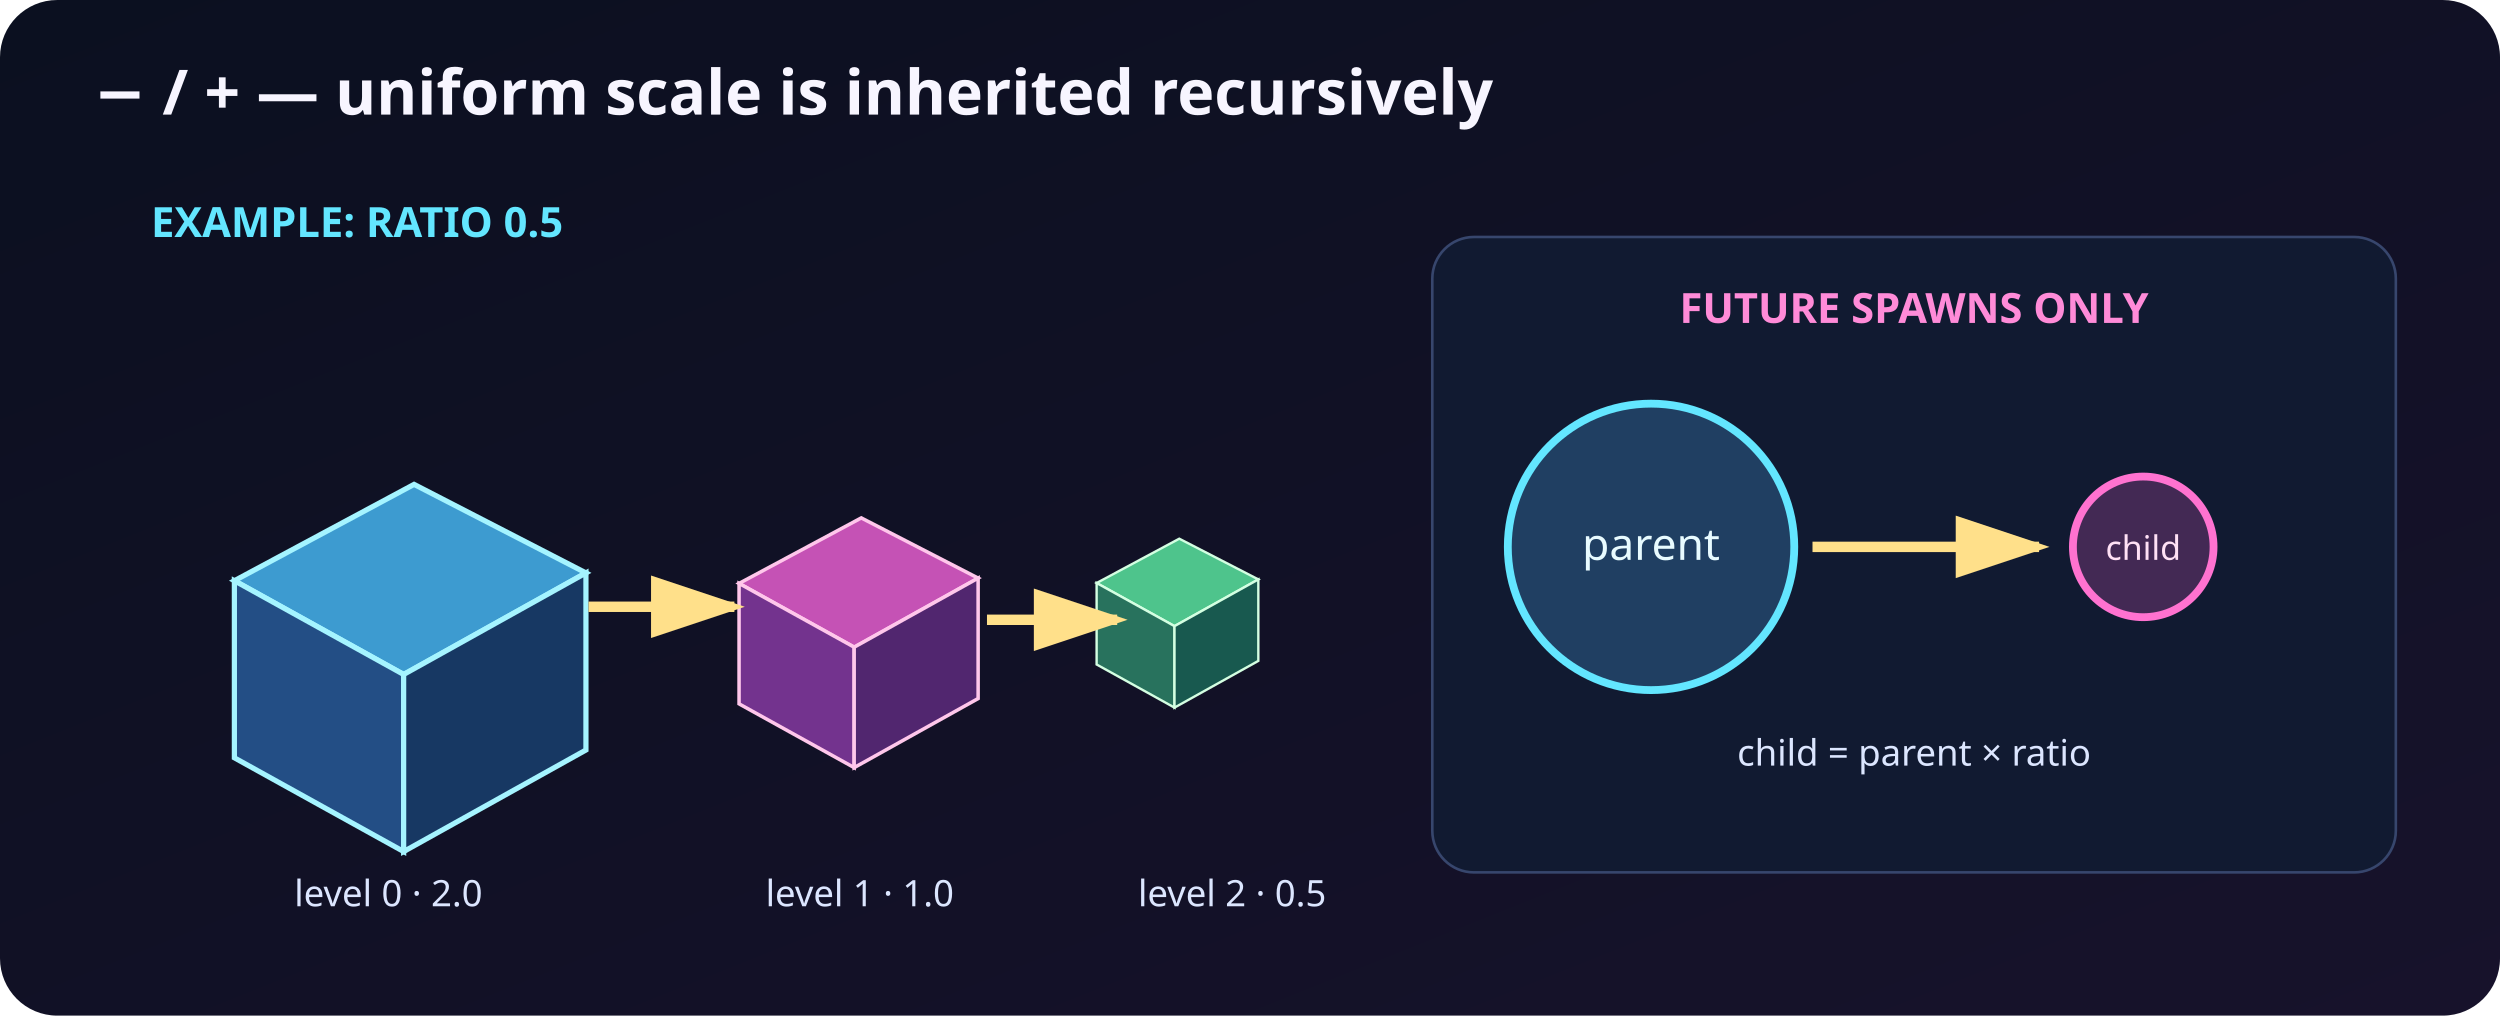
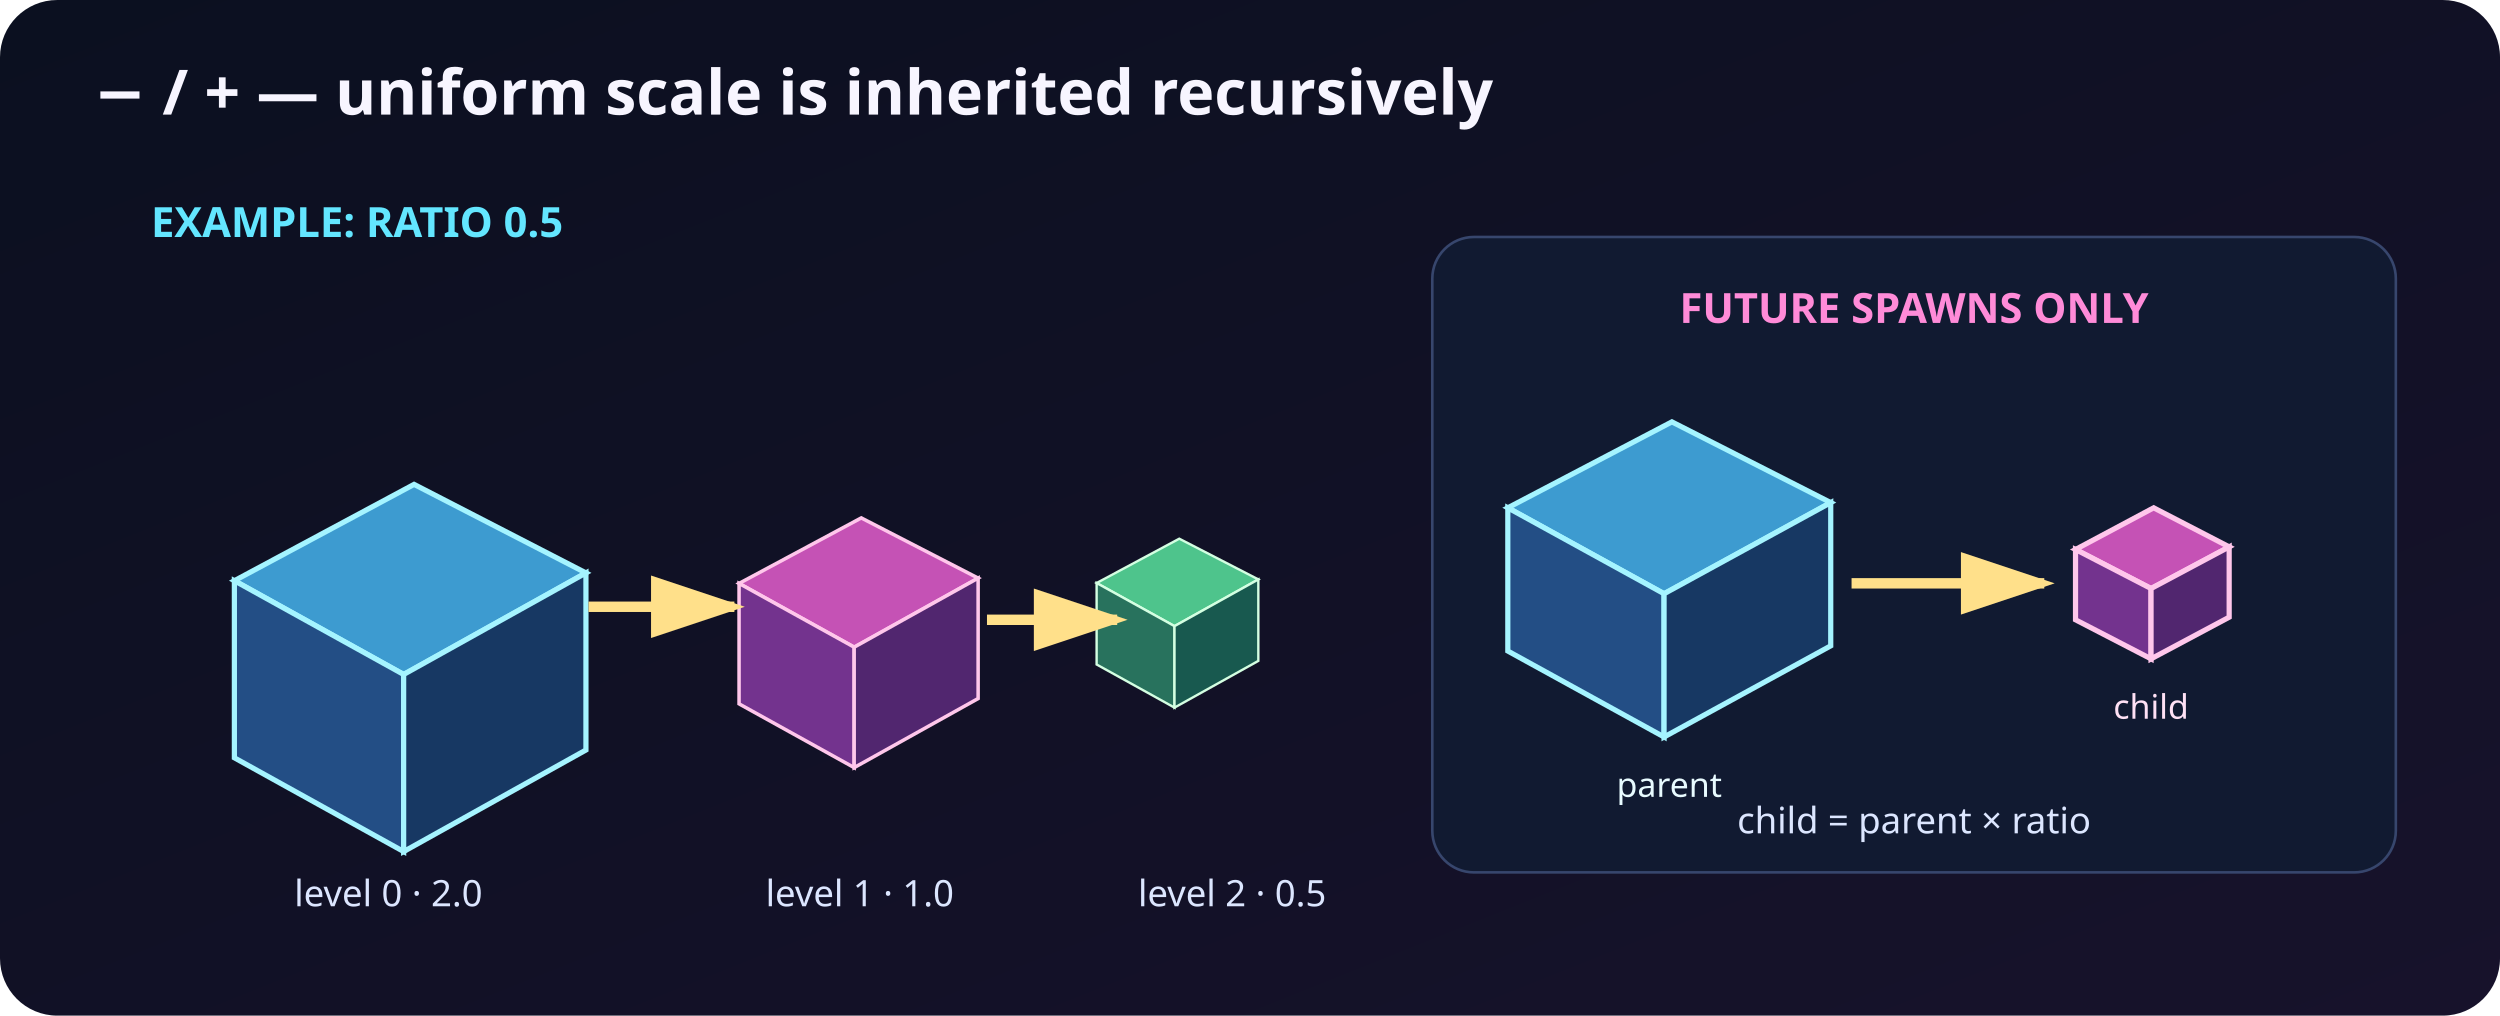
<svg xmlns="http://www.w3.org/2000/svg" width="960" height="390" viewBox="0 0 960 390" role="img" aria-labelledby="title desc">
  <defs>
    <linearGradient id="bg" x2="1" y2="1">
      <stop stop-color="#0b1020" />
      <stop offset="1" stop-color="#17122b" />
    </linearGradient>
    <marker id="a" markerWidth="10" markerHeight="10" refX="8" refY="3" orient="auto">
      <path d="M0 0L9 3 0 6Z" fill="#ffe08a" />
    </marker>
  </defs>
  <rect width="960" height="390" rx="22" fill="url(#bg)" />
  <text x="36" y="44" fill="#f7f5ff" font-family="system-ui,sans-serif" font-size="24" font-weight="700">− / + — uniform scale is inherited recursively</text>
  <g font-family="system-ui,sans-serif">
    <text x="58" y="91" fill="#63e6ff" font-size="16" font-weight="700">EXAMPLE: RATIO 0.5</text>
    <g stroke-width="2">
      <g transform="translate(55 45)" stroke="#a5f4ff">
        <polygon points="35,178 104,141 170,175 100,214" fill="#3d9bd0" />
        <polygon points="35,178 100,214 100,282 35,246" fill="#234e85" />
        <polygon points="100,214 170,175 170,243 100,282" fill="#173863" />
      </g>
      <g transform="translate(260 103) scale(.68)" stroke="#ffc7eb">
        <polygon points="35,178 104,141 170,175 100,214" fill="#c552b5" />
        <polygon points="35,178 100,214 100,282 35,246" fill="#73338e" />
        <polygon points="100,214 170,175 170,243 100,282" fill="#51266f" />
      </g>
      <g transform="translate(405 142) scale(.46)" stroke="#d4ffe2">
        <polygon points="35,178 104,141 170,175 100,214" fill="#4ec48c" />
        <polygon points="35,178 100,214 100,282 35,246" fill="#28725d" />
        <polygon points="100,214 170,175 170,243 100,282" fill="#18594f" />
      </g>
    </g>
    <path d="M226 233H282" stroke="#ffe08a" stroke-width="4" marker-end="url(#a)" />
    <path d="M379 238H429" stroke="#ffe08a" stroke-width="4" marker-end="url(#a)" />
    <text x="113" y="348" fill="#dce6ff" font-size="14">level 0 · 2.0</text>
    <text x="294" y="348" fill="#dce6ff" font-size="14">level 1 · 1.0</text>
    <text x="437" y="348" fill="#dce6ff" font-size="14">level 2 · 0.5</text>
    <rect x="550" y="91" width="370" height="244" rx="16" fill="#111a31" stroke="#37466d" />
    <text x="735" y="124" text-anchor="middle" fill="#ff8bd8" font-size="16" font-weight="700">FUTURE SPAWNS ONLY</text>
-     <circle cx="634" cy="210" r="55" fill="#203f62" stroke="#63e6ff" stroke-width="3" />
-     <circle cx="823" cy="210" r="27" fill="#432954" stroke="#ff72d0" stroke-width="3" />
-     <path d="M696 210H783" stroke="#ffe08a" stroke-width="4" marker-end="url(#a)" />
-     <text x="634" y="215" text-anchor="middle" fill="#e8fbff" font-size="17">parent</text>
-     <text x="823" y="215" text-anchor="middle" fill="#ffe1f5" font-size="13">child</text>
-     <text x="735" y="294" text-anchor="middle" fill="#dce6ff" font-size="14">child = parent × ratio</text>
+     <g stroke="#a5f4ff" stroke-width="2">
+       <polygon points="579,195 642,162 703,193 639,228" fill="#3d9bd0" />
+       <polygon points="579,195 639,228 639,283 579,250" fill="#234e85" />
+       <polygon points="639,228 703,193 703,248 639,283" fill="#173863" />
+     </g>
+     <g stroke="#ffc7eb" stroke-width="2">
+       <polygon points="797,211 827,195 856,210 826,226" fill="#c552b5" />
+       <polygon points="797,211 826,226 826,253 797,238" fill="#73338e" />
+       <polygon points="826,226 856,210 856,237 826,253" fill="#51266f" />
+     </g>
+     <path d="M711 224H785" stroke="#ffe08a" stroke-width="4" marker-end="url(#a)" />
+     <text x="641" y="306" text-anchor="middle" fill="#e8fbff" font-size="13">parent</text>
+     <text x="826" y="276" text-anchor="middle" fill="#ffe1f5" font-size="13">child</text>
+     <text x="735" y="320" text-anchor="middle" fill="#dce6ff" font-size="14">child = parent × ratio</text>
  </g>
</svg>
